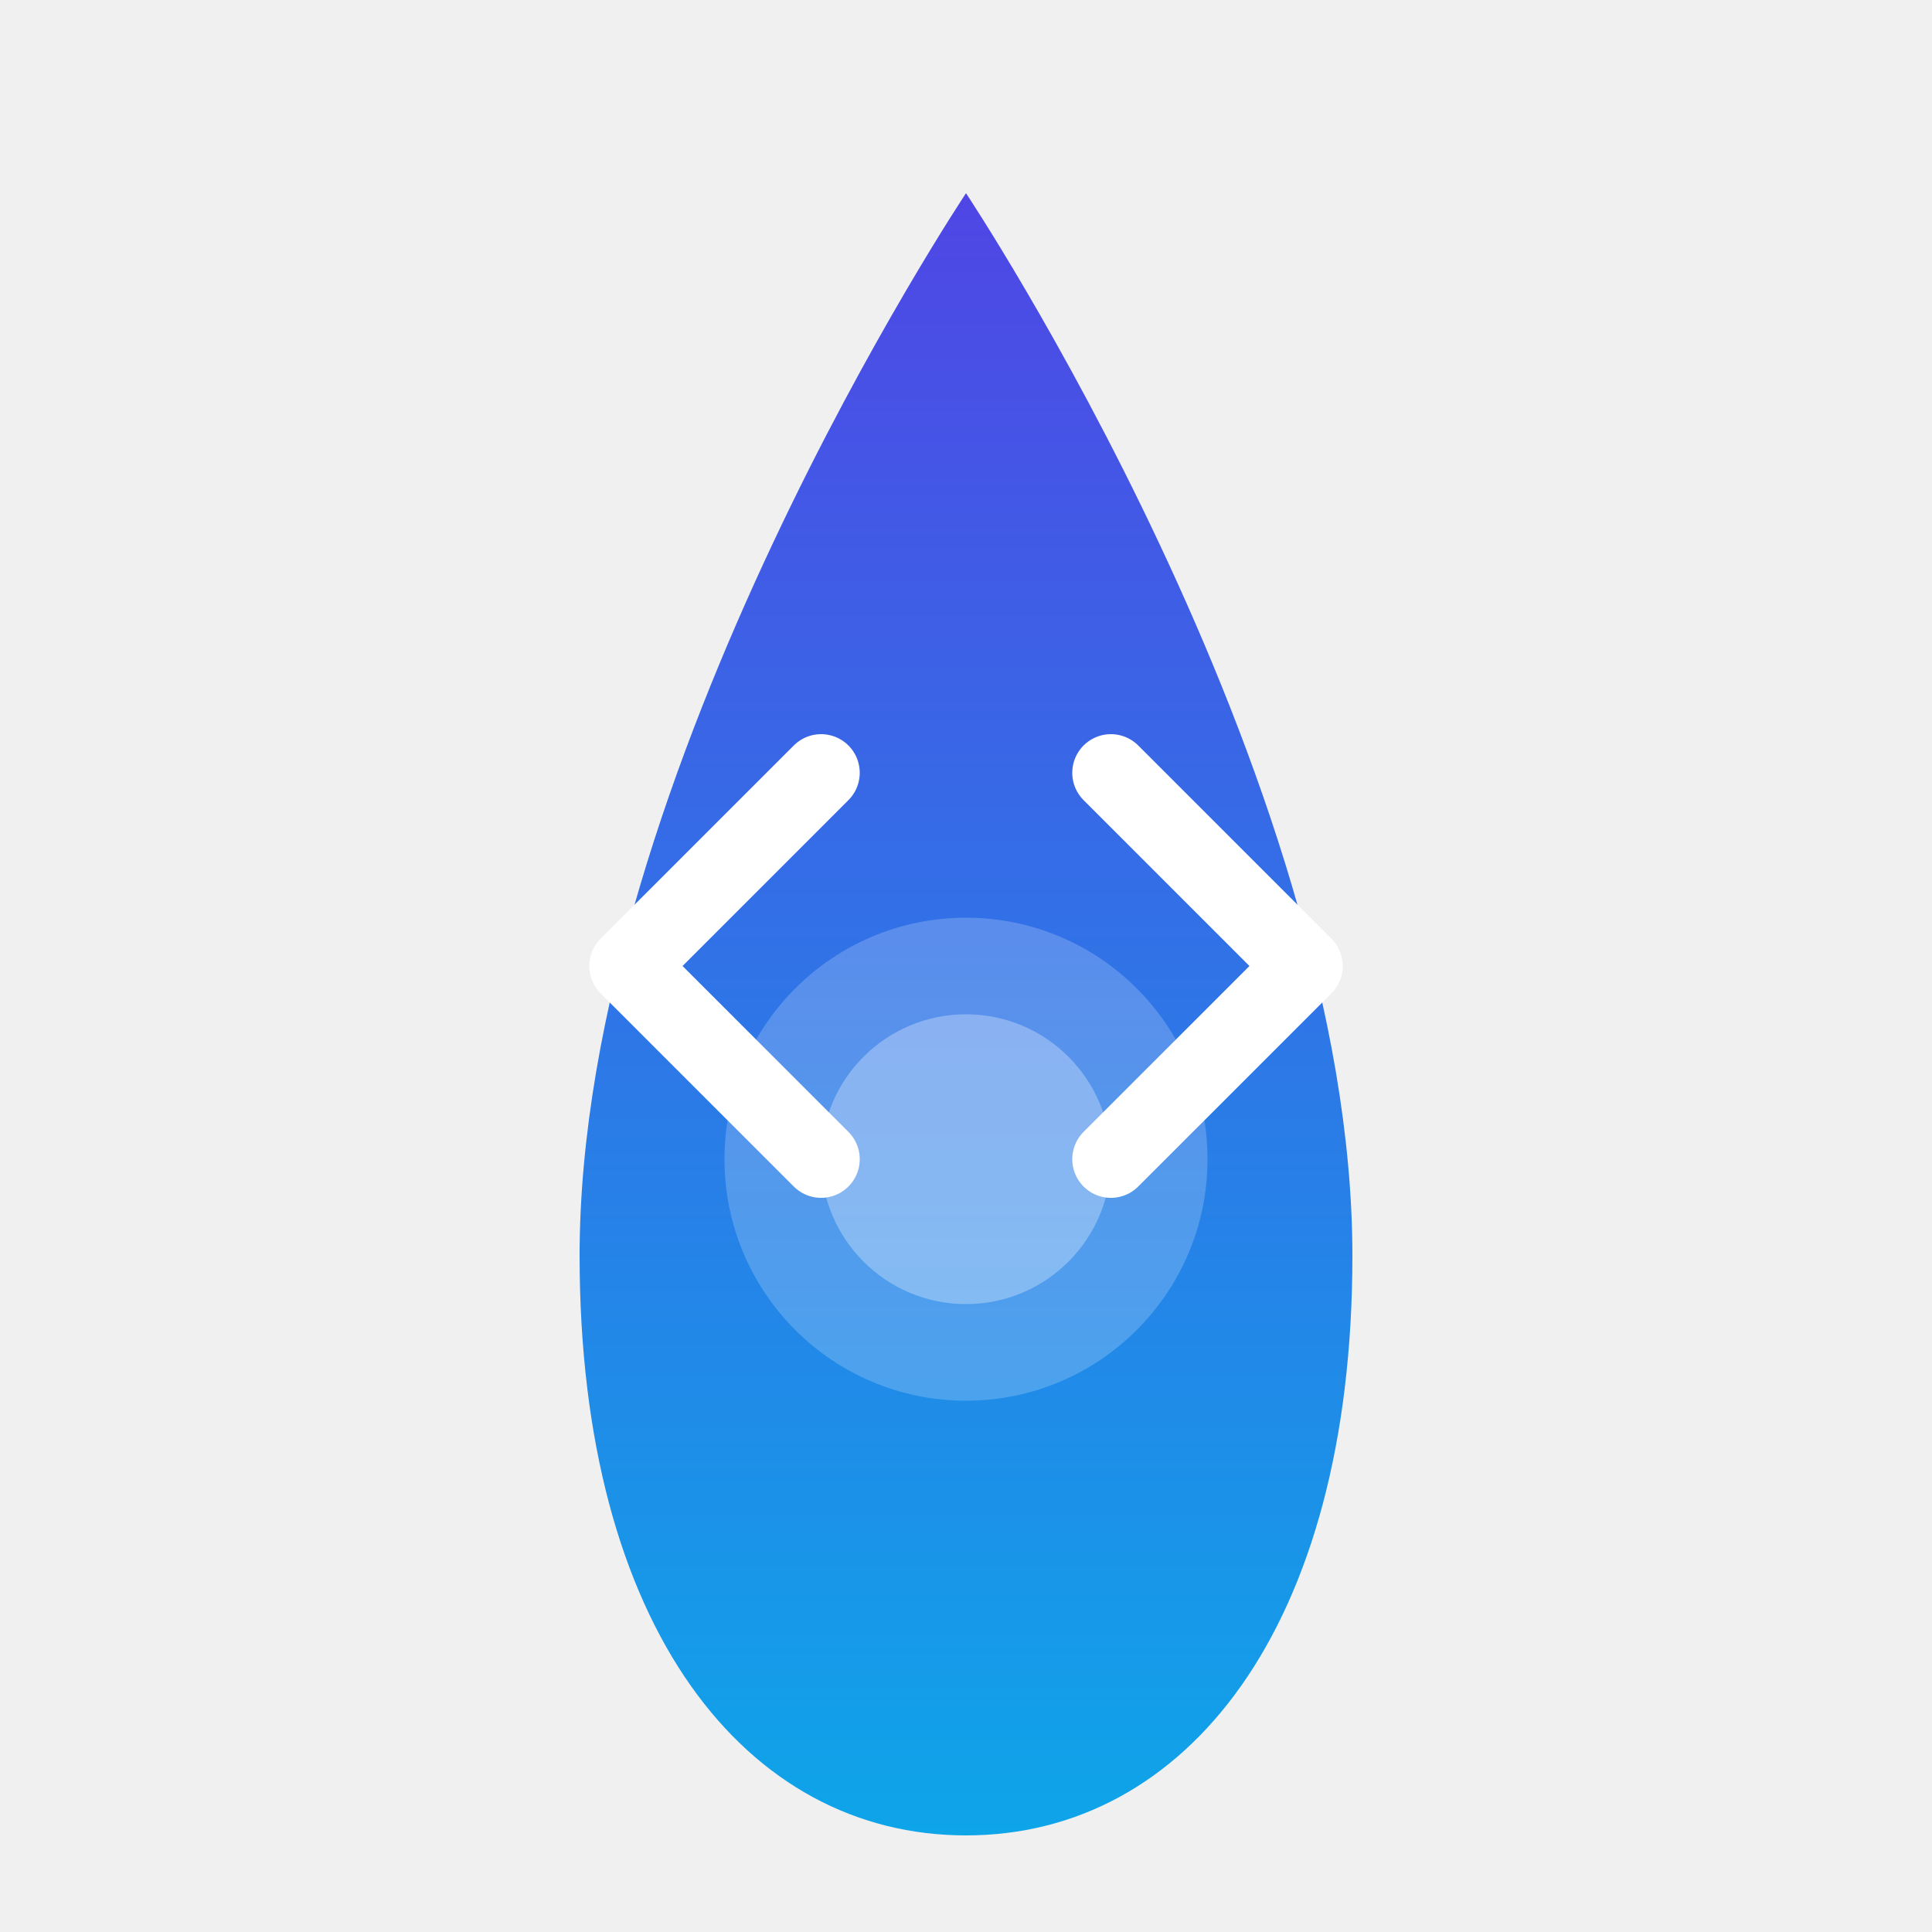
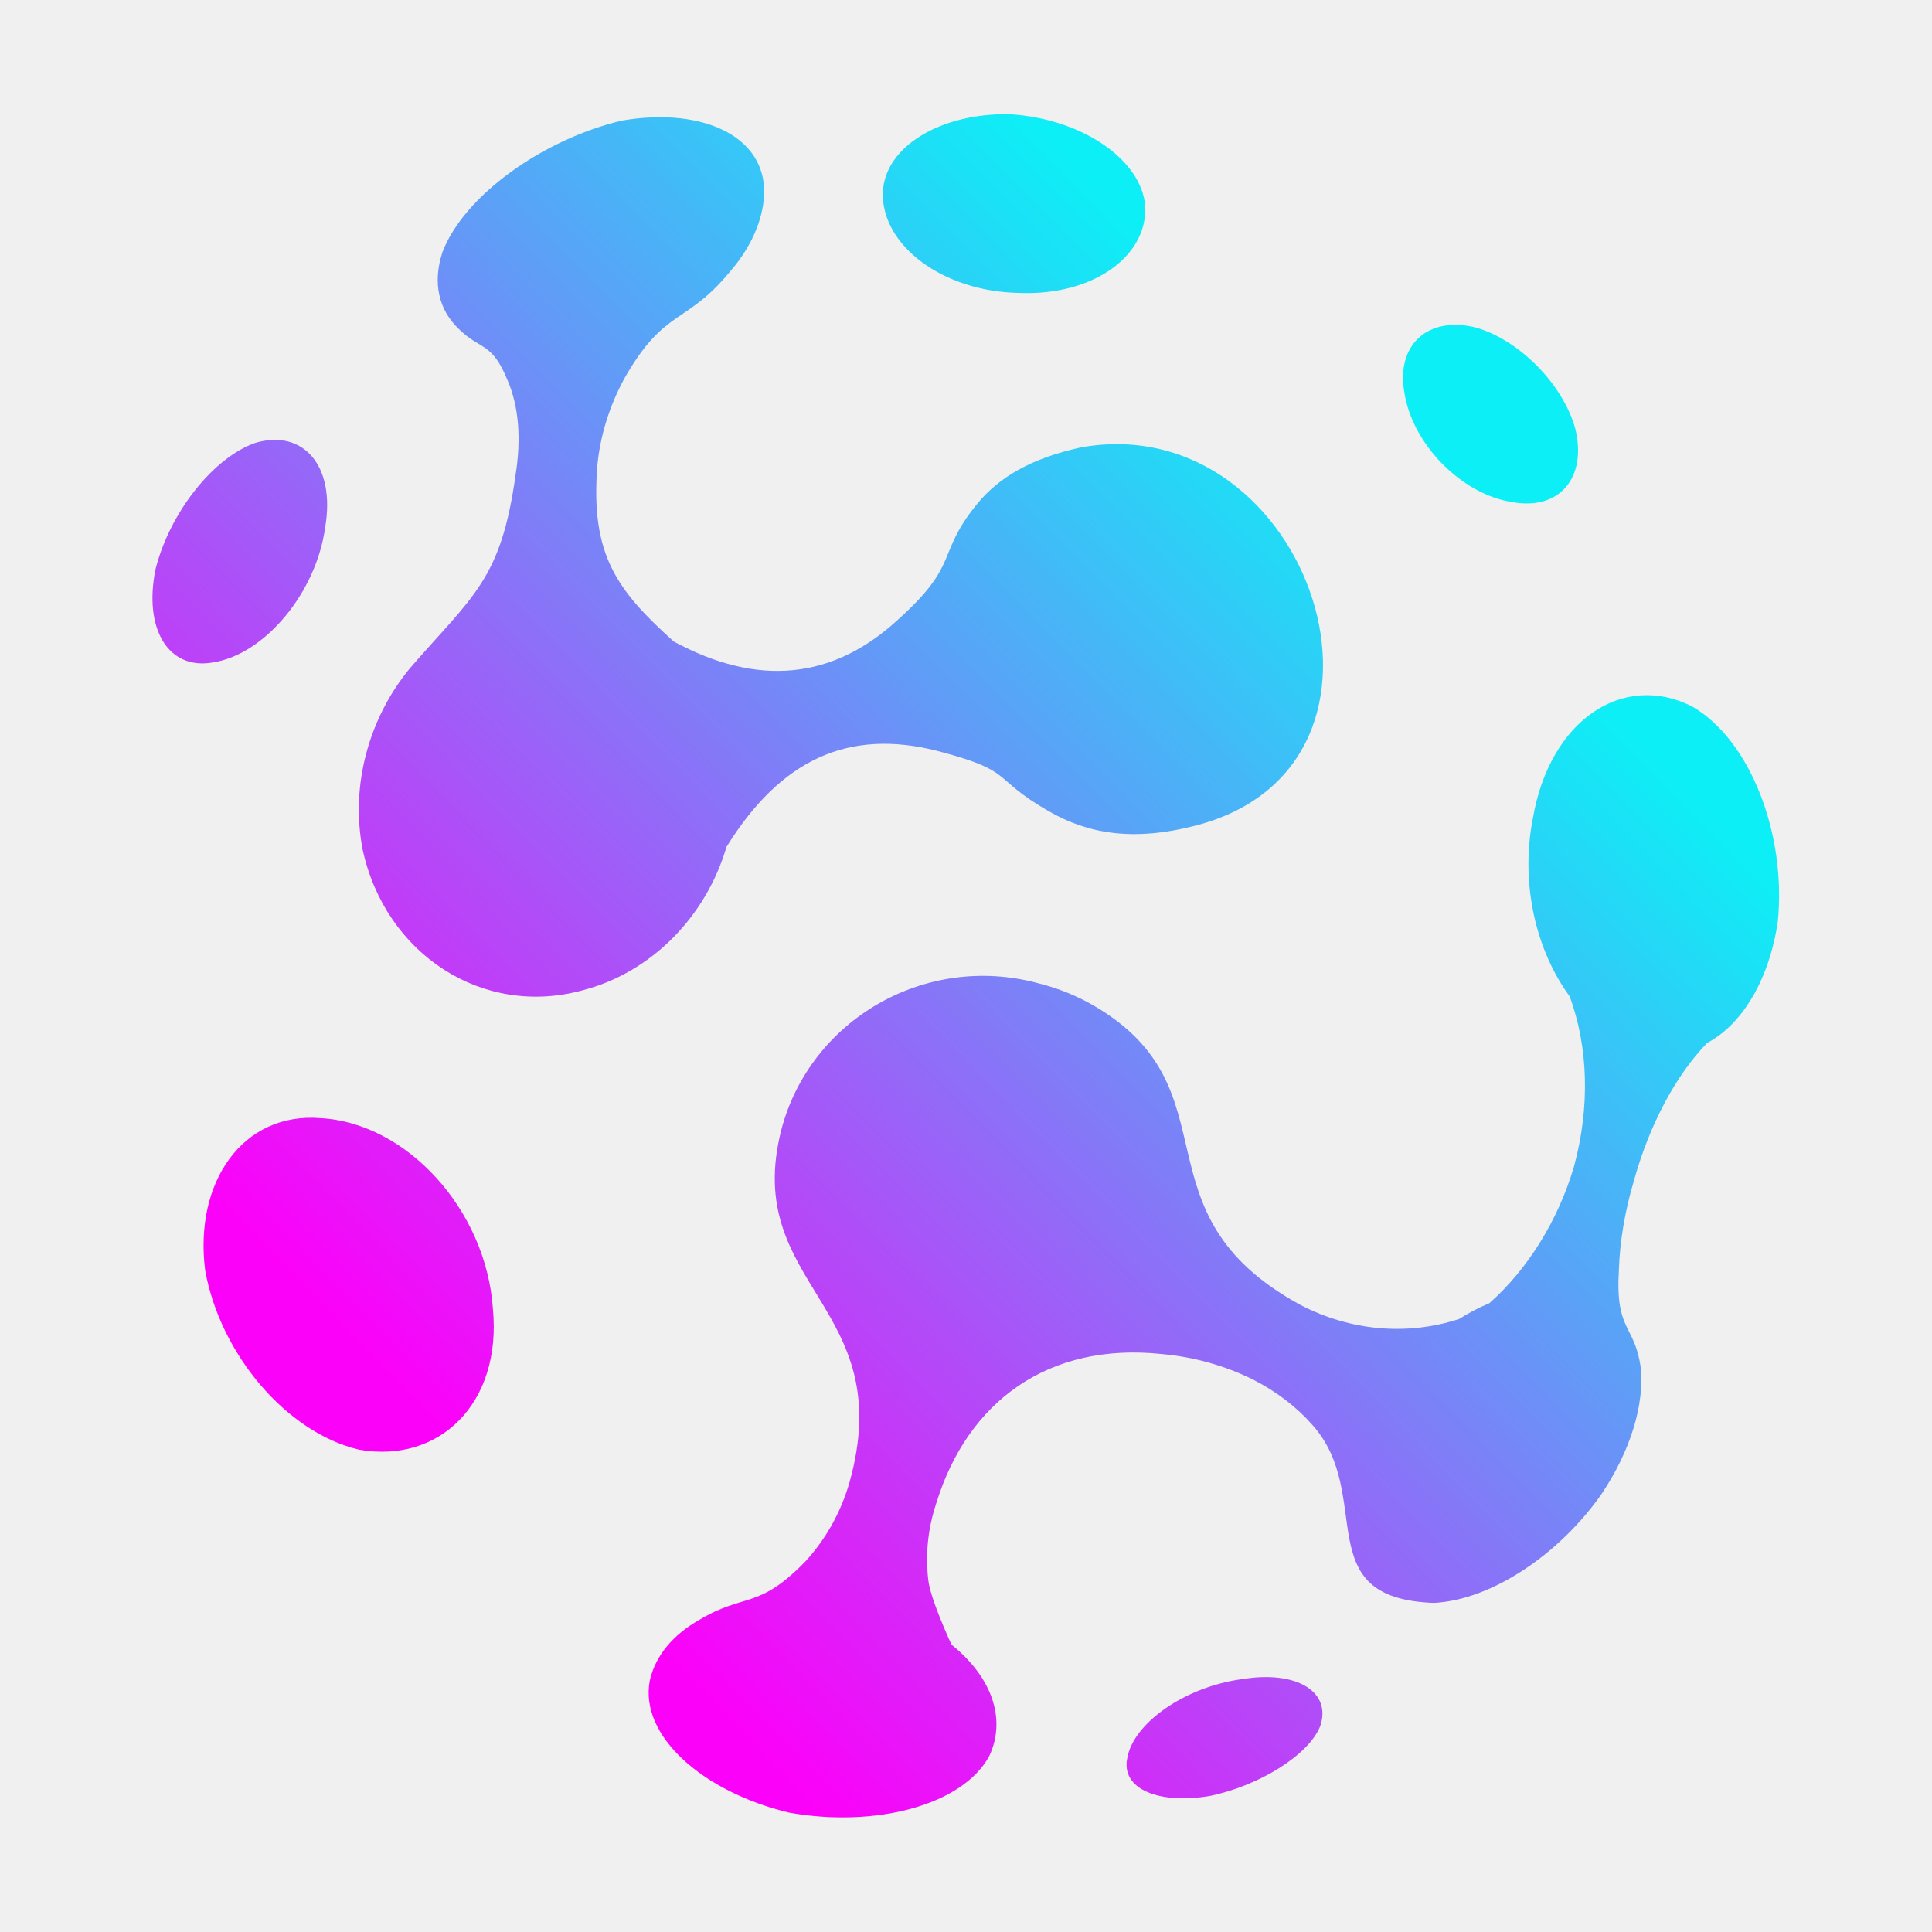
- <svg xmlns="http://www.w3.org/2000/svg" width="200" height="200" viewBox="0 0 200 200" fill="none">
-   <path d="M100 20C100 20 60 80 60 130C60 168.66 77.34 190 100 190C122.66 190 140 168.66 140 130C140 80 100 20 100 20Z" fill="url(#waterGradient)" />
-   <circle cx="100" cy="120" r="25" fill="rgba(255, 255, 255, 0.2)" />
-   <circle cx="100" cy="120" r="15" fill="rgba(255, 255, 255, 0.3)" />
-   <path d="M85 80L65 100L85 120" stroke="white" stroke-width="8" stroke-linecap="round" stroke-linejoin="round" />
-   <path d="M115 120L135 100L115 80" stroke="white" stroke-width="8" stroke-linecap="round" stroke-linejoin="round" />
+ <svg xmlns="http://www.w3.org/2000/svg" width="500" zoomAndPan="magnify" viewBox="0 0 375 375" height="500" preserveAspectRatio="xMidYMid meet" version="1.0">
  <defs>
-     <linearGradient id="waterGradient" x1="100" y1="20" x2="100" y2="190" gradientUnits="userSpaceOnUse">
-       <stop offset="0" stop-color="#4F46E5" />
-       <stop offset="1" stop-color="#0EA5E9" />
+     <clipPath id="6cddd71694">
+       <path d="M 29.32 22.066 L 345.555 22.066 L 345.555 352.816 L 29.32 352.816 Z M 29.32 22.066 " clip-rule="nonzero" />
+     </clipPath>
+     <clipPath id="83e8e2a469">
+       <path d="M 196.043 22.176 C 209.211 22.969 220.777 30.254 222.191 39.172 C 223.422 49.258 212.543 57.465 197.852 56.859 C 182.941 56.613 171.086 47.594 171.359 37.379 C 171.684 28.375 182.777 21.871 196.043 22.176 M 241.195 325.902 C 251.914 324.176 258.504 328.516 256.246 335.062 C 254 340.68 244.41 346.582 234.945 348.574 C 224.992 350.285 217.617 347.293 218.785 341.344 C 219.883 334.516 229.961 327.383 241.195 325.902 Z M 283.086 256.094 C 285.039 254.855 287.07 253.785 289.074 252.961 C 296.52 246.363 302.406 236.914 305.488 226.5 C 308.648 214.969 308.309 203.113 304.621 193.277 C 304.645 193.402 304.645 193.402 304.672 193.402 C 298.117 184.441 295.039 171.504 297.527 158.832 C 300.82 139.703 315.078 130.34 328.477 137.141 C 339.793 143.688 346.773 162.031 345.066 178.918 C 343.398 190.16 338.133 198.934 331.215 202.512 C 331.254 202.52 331.254 202.52 331.281 202.52 C 325.289 208.688 320.113 218.391 317.102 229.305 C 315.352 235.238 314.391 241.09 314.227 246.465 C 313.5 258.559 317.27 256.969 318.457 265.418 C 319.211 272.559 316.523 281.562 310.812 290.059 C 302.719 301.59 289.645 310.512 278.359 311.121 C 253.75 310.305 266.961 290.273 254.75 276.594 C 251.727 273.141 247.84 270.145 243.262 267.797 C 237.82 265.094 231.797 263.383 225.527 262.82 C 203.551 260.492 187.809 271.949 181.707 291.852 C 180.031 296.91 179.625 301.93 180.172 306.633 C 180.52 310.254 184.684 319.23 184.684 319.223 C 192.383 325.398 195.441 333.531 192.023 340.832 C 186.824 350.438 169.824 354.832 153.117 351.816 C 136.383 347.797 124.109 336.902 126.117 326.234 C 127.191 321.387 130.633 317.305 135.723 314.422 C 144.633 309.09 147.105 312.527 156.289 303.113 C 160.152 298.922 163.145 293.723 164.855 287.836 C 174.582 253.355 143.965 249.703 151.629 219.383 C 157.23 197.898 179.578 184.988 201.383 190.809 C 201.414 190.824 201.414 190.824 201.449 190.832 C 205.145 191.734 208.766 193.156 212.211 195.137 C 240.359 211.457 219.496 235.328 252.402 253.281 C 262.156 258.359 273.176 259.293 283.172 256.027 C 283.094 256.102 283.094 256.102 283.086 256.094 Z M 130.766 124.512 C 147.074 133.34 161.574 131.91 174.145 120.41 C 186.609 109.242 181.477 107.855 189.688 97.77 C 193.875 92.695 200.043 88.957 209.922 86.816 C 254.336 79.047 277.625 148.527 232.059 160.246 C 219.965 163.379 211.16 161.844 203.574 157.461 C 192.016 150.832 197.348 149.789 181.973 145.758 C 164.621 141.332 151.488 147.477 141.012 164.379 C 137.004 178.027 126.359 188.723 113.273 192.164 C 113.262 192.164 113.262 192.164 113.246 192.172 C 93.699 197.609 74.777 185.18 70.387 164.898 C 67.941 152.238 71.727 139.219 79.535 129.746 C 91.855 115.527 97.254 112.602 100.094 92.027 C 101.168 85.215 100.707 79.008 98.609 74.039 C 95.484 66.27 93.426 68.121 89.027 63.836 C 85.234 60.191 83.887 55.043 85.879 48.941 C 90.078 37.949 105.363 27.043 120.703 23.406 C 137.121 20.605 149.594 27.004 148.223 38.941 C 147.691 43.699 145.387 48.48 141.594 52.844 C 133.07 63.125 128.984 59.754 121.184 73.469 C 118.332 78.715 116.465 84.555 115.926 90.57 C 114.645 107.664 119.66 114.5 130.766 124.512 Z M 62.195 217.027 C 78.926 217.918 94.367 234.793 95.672 254.035 C 97.441 272.305 85.324 284.133 69.727 281.387 C 55.633 278.082 42.754 262.879 39.824 246.57 C 37.637 229.426 47.133 215.828 62.195 217.027 Z M 49.531 85.973 C 58.832 83.215 65.195 90.355 63.102 102.441 C 61.344 115.113 51.355 126.984 41.43 128.562 C 32.609 130.184 27.832 121.973 30.195 110.461 C 32.898 99.656 41.273 88.891 49.531 85.973 Z M 286.359 63.547 C 294.91 65.938 303.504 74.707 305.797 83.355 C 308.035 92.762 302.645 99.16 293.461 97.449 C 283.699 95.934 274.152 86.246 272.598 76.254 C 270.918 66.887 277.168 61.316 286.359 63.547 Z M 286.359 63.547 " clip-rule="nonzero" />
+     </clipPath>
+     <linearGradient x1="435.933" gradientTransform="matrix(0.74059, 0, 0, -0.7406, 27.84021, 1013.187)" y1="1331.207" x2="-4.749" gradientUnits="userSpaceOnUse" y2="898.546" id="de63bf3e0e">
+       <stop stop-opacity="1" stop-color="rgb(5.099%, 93.7%, 96.5%)" offset="0" />
+       <stop stop-opacity="1" stop-color="rgb(5.099%, 93.7%, 96.5%)" offset="0.125" />
+       <stop stop-opacity="1" stop-color="rgb(5.099%, 93.7%, 96.5%)" offset="0.188" />
+       <stop stop-opacity="1" stop-color="rgb(5.099%, 93.7%, 96.5%)" offset="0.219" />
+       <stop stop-opacity="1" stop-color="rgb(5.099%, 93.7%, 96.5%)" offset="0.227" />
+       <stop stop-opacity="1" stop-color="rgb(5.478%, 93.323%, 96.504%)" offset="0.23" />
+       <stop stop-opacity="1" stop-color="rgb(5.856%, 92.946%, 96.509%)" offset="0.234" />
+       <stop stop-opacity="1" stop-color="rgb(6.503%, 92.302%, 96.516%)" offset="0.238" />
+       <stop stop-opacity="1" stop-color="rgb(7.15%, 91.658%, 96.524%)" offset="0.242" />
+       <stop stop-opacity="1" stop-color="rgb(7.796%, 91.014%, 96.53%)" offset="0.246" />
+       <stop stop-opacity="1" stop-color="rgb(8.443%, 90.37%, 96.538%)" offset="0.25" />
+       <stop stop-opacity="1" stop-color="rgb(9.09%, 89.726%, 96.545%)" offset="0.254" />
+       <stop stop-opacity="1" stop-color="rgb(9.737%, 89.082%, 96.553%)" offset="0.258" />
+       <stop stop-opacity="1" stop-color="rgb(10.384%, 88.437%, 96.561%)" offset="0.262" />
+       <stop stop-opacity="1" stop-color="rgb(11.031%, 87.793%, 96.568%)" offset="0.266" />
+       <stop stop-opacity="1" stop-color="rgb(11.676%, 87.149%, 96.576%)" offset="0.27" />
+       <stop stop-opacity="1" stop-color="rgb(12.323%, 86.505%, 96.584%)" offset="0.273" />
+       <stop stop-opacity="1" stop-color="rgb(12.97%, 85.861%, 96.591%)" offset="0.277" />
+       <stop stop-opacity="1" stop-color="rgb(13.617%, 85.217%, 96.599%)" offset="0.281" />
+       <stop stop-opacity="1" stop-color="rgb(14.264%, 84.573%, 96.606%)" offset="0.285" />
+       <stop stop-opacity="1" stop-color="rgb(14.911%, 83.929%, 96.614%)" offset="0.289" />
+       <stop stop-opacity="1" stop-color="rgb(15.556%, 83.286%, 96.622%)" offset="0.293" />
+       <stop stop-opacity="1" stop-color="rgb(16.203%, 82.642%, 96.629%)" offset="0.297" />
+       <stop stop-opacity="1" stop-color="rgb(16.85%, 81.998%, 96.637%)" offset="0.301" />
+       <stop stop-opacity="1" stop-color="rgb(17.497%, 81.354%, 96.645%)" offset="0.305" />
+       <stop stop-opacity="1" stop-color="rgb(18.144%, 80.71%, 96.652%)" offset="0.309" />
+       <stop stop-opacity="1" stop-color="rgb(18.791%, 80.066%, 96.66%)" offset="0.312" />
+       <stop stop-opacity="1" stop-color="rgb(19.437%, 79.422%, 96.667%)" offset="0.316" />
+       <stop stop-opacity="1" stop-color="rgb(20.084%, 78.778%, 96.675%)" offset="0.32" />
+       <stop stop-opacity="1" stop-color="rgb(20.731%, 78.134%, 96.683%)" offset="0.324" />
+       <stop stop-opacity="1" stop-color="rgb(21.378%, 77.49%, 96.69%)" offset="0.328" />
+       <stop stop-opacity="1" stop-color="rgb(22.023%, 76.846%, 96.698%)" offset="0.332" />
+       <stop stop-opacity="1" stop-color="rgb(22.67%, 76.202%, 96.706%)" offset="0.336" />
+       <stop stop-opacity="1" stop-color="rgb(23.317%, 75.558%, 96.713%)" offset="0.34" />
+       <stop stop-opacity="1" stop-color="rgb(23.964%, 74.915%, 96.721%)" offset="0.344" />
+       <stop stop-opacity="1" stop-color="rgb(24.611%, 74.271%, 96.729%)" offset="0.348" />
+       <stop stop-opacity="1" stop-color="rgb(25.258%, 73.627%, 96.736%)" offset="0.352" />
+       <stop stop-opacity="1" stop-color="rgb(25.903%, 72.983%, 96.744%)" offset="0.355" />
+       <stop stop-opacity="1" stop-color="rgb(26.55%, 72.339%, 96.751%)" offset="0.359" />
+       <stop stop-opacity="1" stop-color="rgb(27.197%, 71.695%, 96.759%)" offset="0.363" />
+       <stop stop-opacity="1" stop-color="rgb(27.844%, 71.051%, 96.767%)" offset="0.367" />
+       <stop stop-opacity="1" stop-color="rgb(28.491%, 70.407%, 96.774%)" offset="0.371" />
+       <stop stop-opacity="1" stop-color="rgb(29.138%, 69.763%, 96.782%)" offset="0.375" />
+       <stop stop-opacity="1" stop-color="rgb(29.784%, 69.119%, 96.79%)" offset="0.379" />
+       <stop stop-opacity="1" stop-color="rgb(30.431%, 68.475%, 96.797%)" offset="0.383" />
+       <stop stop-opacity="1" stop-color="rgb(31.078%, 67.831%, 96.805%)" offset="0.387" />
+       <stop stop-opacity="1" stop-color="rgb(31.725%, 67.188%, 96.812%)" offset="0.391" />
+       <stop stop-opacity="1" stop-color="rgb(32.372%, 66.544%, 96.82%)" offset="0.395" />
+       <stop stop-opacity="1" stop-color="rgb(33.018%, 65.9%, 96.828%)" offset="0.398" />
+       <stop stop-opacity="1" stop-color="rgb(33.664%, 65.256%, 96.834%)" offset="0.402" />
+       <stop stop-opacity="1" stop-color="rgb(34.311%, 64.612%, 96.841%)" offset="0.406" />
+       <stop stop-opacity="1" stop-color="rgb(34.958%, 63.968%, 96.849%)" offset="0.41" />
+       <stop stop-opacity="1" stop-color="rgb(35.605%, 63.324%, 96.857%)" offset="0.414" />
+       <stop stop-opacity="1" stop-color="rgb(36.25%, 62.68%, 96.864%)" offset="0.418" />
+       <stop stop-opacity="1" stop-color="rgb(36.897%, 62.036%, 96.872%)" offset="0.422" />
+       <stop stop-opacity="1" stop-color="rgb(37.544%, 61.392%, 96.88%)" offset="0.426" />
+       <stop stop-opacity="1" stop-color="rgb(38.191%, 60.748%, 96.887%)" offset="0.43" />
+       <stop stop-opacity="1" stop-color="rgb(38.838%, 60.104%, 96.895%)" offset="0.434" />
+       <stop stop-opacity="1" stop-color="rgb(39.485%, 59.46%, 96.902%)" offset="0.438" />
+       <stop stop-opacity="1" stop-color="rgb(40.131%, 58.817%, 96.91%)" offset="0.441" />
+       <stop stop-opacity="1" stop-color="rgb(40.778%, 58.173%, 96.918%)" offset="0.445" />
+       <stop stop-opacity="1" stop-color="rgb(41.425%, 57.529%, 96.925%)" offset="0.449" />
+       <stop stop-opacity="1" stop-color="rgb(42.072%, 56.885%, 96.933%)" offset="0.453" />
+       <stop stop-opacity="1" stop-color="rgb(42.719%, 56.241%, 96.941%)" offset="0.457" />
+       <stop stop-opacity="1" stop-color="rgb(43.365%, 55.597%, 96.948%)" offset="0.461" />
+       <stop stop-opacity="1" stop-color="rgb(44.011%, 54.953%, 96.956%)" offset="0.465" />
+       <stop stop-opacity="1" stop-color="rgb(44.658%, 54.309%, 96.964%)" offset="0.469" />
+       <stop stop-opacity="1" stop-color="rgb(45.305%, 53.665%, 96.971%)" offset="0.473" />
+       <stop stop-opacity="1" stop-color="rgb(45.952%, 53.021%, 96.979%)" offset="0.477" />
+       <stop stop-opacity="1" stop-color="rgb(46.599%, 52.377%, 96.986%)" offset="0.48" />
+       <stop stop-opacity="1" stop-color="rgb(47.246%, 51.733%, 96.994%)" offset="0.484" />
+       <stop stop-opacity="1" stop-color="rgb(47.891%, 51.089%, 97.002%)" offset="0.488" />
+       <stop stop-opacity="1" stop-color="rgb(48.538%, 50.446%, 97.009%)" offset="0.492" />
+       <stop stop-opacity="1" stop-color="rgb(49.185%, 49.802%, 97.017%)" offset="0.496" />
+       <stop stop-opacity="1" stop-color="rgb(49.832%, 49.158%, 97.025%)" offset="0.5" />
+       <stop stop-opacity="1" stop-color="rgb(50.478%, 48.514%, 97.032%)" offset="0.504" />
+       <stop stop-opacity="1" stop-color="rgb(51.125%, 47.87%, 97.04%)" offset="0.508" />
+       <stop stop-opacity="1" stop-color="rgb(51.772%, 47.226%, 97.047%)" offset="0.512" />
+       <stop stop-opacity="1" stop-color="rgb(52.419%, 46.582%, 97.055%)" offset="0.516" />
+       <stop stop-opacity="1" stop-color="rgb(53.065%, 45.938%, 97.063%)" offset="0.52" />
+       <stop stop-opacity="1" stop-color="rgb(53.712%, 45.294%, 97.07%)" offset="0.523" />
+       <stop stop-opacity="1" stop-color="rgb(54.358%, 44.65%, 97.078%)" offset="0.527" />
+       <stop stop-opacity="1" stop-color="rgb(55.005%, 44.006%, 97.086%)" offset="0.531" />
+       <stop stop-opacity="1" stop-color="rgb(55.652%, 43.362%, 97.093%)" offset="0.535" />
+       <stop stop-opacity="1" stop-color="rgb(56.299%, 42.719%, 97.101%)" offset="0.539" />
+       <stop stop-opacity="1" stop-color="rgb(56.946%, 42.075%, 97.108%)" offset="0.543" />
+       <stop stop-opacity="1" stop-color="rgb(57.593%, 41.431%, 97.116%)" offset="0.547" />
+       <stop stop-opacity="1" stop-color="rgb(58.238%, 40.787%, 97.124%)" offset="0.551" />
+       <stop stop-opacity="1" stop-color="rgb(58.885%, 40.143%, 97.131%)" offset="0.555" />
+       <stop stop-opacity="1" stop-color="rgb(59.532%, 39.499%, 97.139%)" offset="0.559" />
+       <stop stop-opacity="1" stop-color="rgb(60.179%, 38.855%, 97.147%)" offset="0.562" />
+       <stop stop-opacity="1" stop-color="rgb(60.826%, 38.211%, 97.153%)" offset="0.566" />
+       <stop stop-opacity="1" stop-color="rgb(61.473%, 37.567%, 97.16%)" offset="0.57" />
+       <stop stop-opacity="1" stop-color="rgb(62.119%, 36.923%, 97.168%)" offset="0.574" />
+       <stop stop-opacity="1" stop-color="rgb(62.766%, 36.279%, 97.176%)" offset="0.578" />
+       <stop stop-opacity="1" stop-color="rgb(63.412%, 35.635%, 97.183%)" offset="0.582" />
+       <stop stop-opacity="1" stop-color="rgb(64.059%, 34.991%, 97.191%)" offset="0.586" />
+       <stop stop-opacity="1" stop-color="rgb(64.706%, 34.348%, 97.198%)" offset="0.59" />
+       <stop stop-opacity="1" stop-color="rgb(65.353%, 33.704%, 97.206%)" offset="0.594" />
+       <stop stop-opacity="1" stop-color="rgb(65.999%, 33.06%, 97.214%)" offset="0.598" />
+       <stop stop-opacity="1" stop-color="rgb(66.646%, 32.416%, 97.221%)" offset="0.602" />
+       <stop stop-opacity="1" stop-color="rgb(67.293%, 31.772%, 97.229%)" offset="0.605" />
+       <stop stop-opacity="1" stop-color="rgb(67.94%, 31.128%, 97.237%)" offset="0.609" />
+       <stop stop-opacity="1" stop-color="rgb(68.585%, 30.484%, 97.244%)" offset="0.613" />
+       <stop stop-opacity="1" stop-color="rgb(69.232%, 29.84%, 97.252%)" offset="0.617" />
+       <stop stop-opacity="1" stop-color="rgb(69.879%, 29.196%, 97.26%)" offset="0.621" />
+       <stop stop-opacity="1" stop-color="rgb(70.526%, 28.552%, 97.267%)" offset="0.625" />
+       <stop stop-opacity="1" stop-color="rgb(71.173%, 27.908%, 97.275%)" offset="0.629" />
+       <stop stop-opacity="1" stop-color="rgb(71.82%, 27.264%, 97.282%)" offset="0.633" />
+       <stop stop-opacity="1" stop-color="rgb(72.466%, 26.619%, 97.29%)" offset="0.637" />
+       <stop stop-opacity="1" stop-color="rgb(73.112%, 25.975%, 97.298%)" offset="0.641" />
+       <stop stop-opacity="1" stop-color="rgb(73.759%, 25.331%, 97.305%)" offset="0.645" />
+       <stop stop-opacity="1" stop-color="rgb(74.406%, 24.687%, 97.313%)" offset="0.648" />
+       <stop stop-opacity="1" stop-color="rgb(75.053%, 24.043%, 97.321%)" offset="0.652" />
+       <stop stop-opacity="1" stop-color="rgb(75.7%, 23.399%, 97.328%)" offset="0.656" />
+       <stop stop-opacity="1" stop-color="rgb(76.346%, 22.755%, 97.336%)" offset="0.66" />
+       <stop stop-opacity="1" stop-color="rgb(76.993%, 22.112%, 97.343%)" offset="0.664" />
+       <stop stop-opacity="1" stop-color="rgb(77.64%, 21.468%, 97.351%)" offset="0.668" />
+       <stop stop-opacity="1" stop-color="rgb(78.287%, 20.824%, 97.359%)" offset="0.672" />
+       <stop stop-opacity="1" stop-color="rgb(78.934%, 20.18%, 97.366%)" offset="0.676" />
+       <stop stop-opacity="1" stop-color="rgb(79.581%, 19.536%, 97.374%)" offset="0.68" />
+       <stop stop-opacity="1" stop-color="rgb(80.226%, 18.892%, 97.382%)" offset="0.684" />
+       <stop stop-opacity="1" stop-color="rgb(80.873%, 18.248%, 97.389%)" offset="0.688" />
+       <stop stop-opacity="1" stop-color="rgb(81.52%, 17.604%, 97.397%)" offset="0.691" />
+       <stop stop-opacity="1" stop-color="rgb(82.167%, 16.96%, 97.404%)" offset="0.695" />
+       <stop stop-opacity="1" stop-color="rgb(82.812%, 16.316%, 97.412%)" offset="0.699" />
+       <stop stop-opacity="1" stop-color="rgb(83.459%, 15.672%, 97.42%)" offset="0.703" />
+       <stop stop-opacity="1" stop-color="rgb(84.106%, 15.028%, 97.427%)" offset="0.707" />
+       <stop stop-opacity="1" stop-color="rgb(84.753%, 14.384%, 97.435%)" offset="0.711" />
+       <stop stop-opacity="1" stop-color="rgb(85.4%, 13.741%, 97.443%)" offset="0.715" />
+       <stop stop-opacity="1" stop-color="rgb(86.047%, 13.097%, 97.45%)" offset="0.719" />
+       <stop stop-opacity="1" stop-color="rgb(86.693%, 12.453%, 97.456%)" offset="0.723" />
+       <stop stop-opacity="1" stop-color="rgb(87.34%, 11.809%, 97.464%)" offset="0.727" />
+       <stop stop-opacity="1" stop-color="rgb(87.987%, 11.165%, 97.472%)" offset="0.73" />
+       <stop stop-opacity="1" stop-color="rgb(88.634%, 10.521%, 97.479%)" offset="0.734" />
+       <stop stop-opacity="1" stop-color="rgb(89.281%, 9.877%, 97.487%)" offset="0.738" />
+       <stop stop-opacity="1" stop-color="rgb(89.928%, 9.233%, 97.495%)" offset="0.742" />
+       <stop stop-opacity="1" stop-color="rgb(90.573%, 8.589%, 97.502%)" offset="0.746" />
+       <stop stop-opacity="1" stop-color="rgb(91.22%, 7.945%, 97.51%)" offset="0.75" />
+       <stop stop-opacity="1" stop-color="rgb(91.867%, 7.301%, 97.517%)" offset="0.754" />
+       <stop stop-opacity="1" stop-color="rgb(92.514%, 6.657%, 97.525%)" offset="0.758" />
+       <stop stop-opacity="1" stop-color="rgb(93.161%, 6.013%, 97.533%)" offset="0.762" />
+       <stop stop-opacity="1" stop-color="rgb(93.808%, 5.37%, 97.54%)" offset="0.766" />
+       <stop stop-opacity="1" stop-color="rgb(94.453%, 4.726%, 97.548%)" offset="0.77" />
+       <stop stop-opacity="1" stop-color="rgb(95.1%, 4.082%, 97.556%)" offset="0.773" />
+       <stop stop-opacity="1" stop-color="rgb(95.747%, 3.438%, 97.563%)" offset="0.777" />
+       <stop stop-opacity="1" stop-color="rgb(96.394%, 2.794%, 97.571%)" offset="0.781" />
+       <stop stop-opacity="1" stop-color="rgb(97.041%, 2.15%, 97.578%)" offset="0.785" />
+       <stop stop-opacity="1" stop-color="rgb(97.688%, 1.506%, 97.586%)" offset="0.789" />
+       <stop stop-opacity="1" stop-color="rgb(98.244%, 0.952%, 97.592%)" offset="0.793" />
+       <stop stop-opacity="1" stop-color="rgb(98.799%, 0.4%, 97.6%)" offset="0.797" />
+       <stop stop-opacity="1" stop-color="rgb(98.799%, 0.4%, 97.6%)" offset="0.812" />
+       <stop stop-opacity="1" stop-color="rgb(98.799%, 0.4%, 97.6%)" offset="0.875" />
+       <stop stop-opacity="1" stop-color="rgb(98.799%, 0.4%, 97.6%)" offset="1" />
    </linearGradient>
  </defs>
+   <g clip-path="url(#6cddd71694)">
+     <g clip-path="url(#83e8e2a469)">
+       <path fill="url(#de63bf3e0e)" d="M 29.32 352.816 L 29.32 22.066 L 345.555 22.066 L 345.555 352.816 Z M 29.32 352.816 " fill-rule="nonzero" />
+     </g>
+   </g>
</svg>
